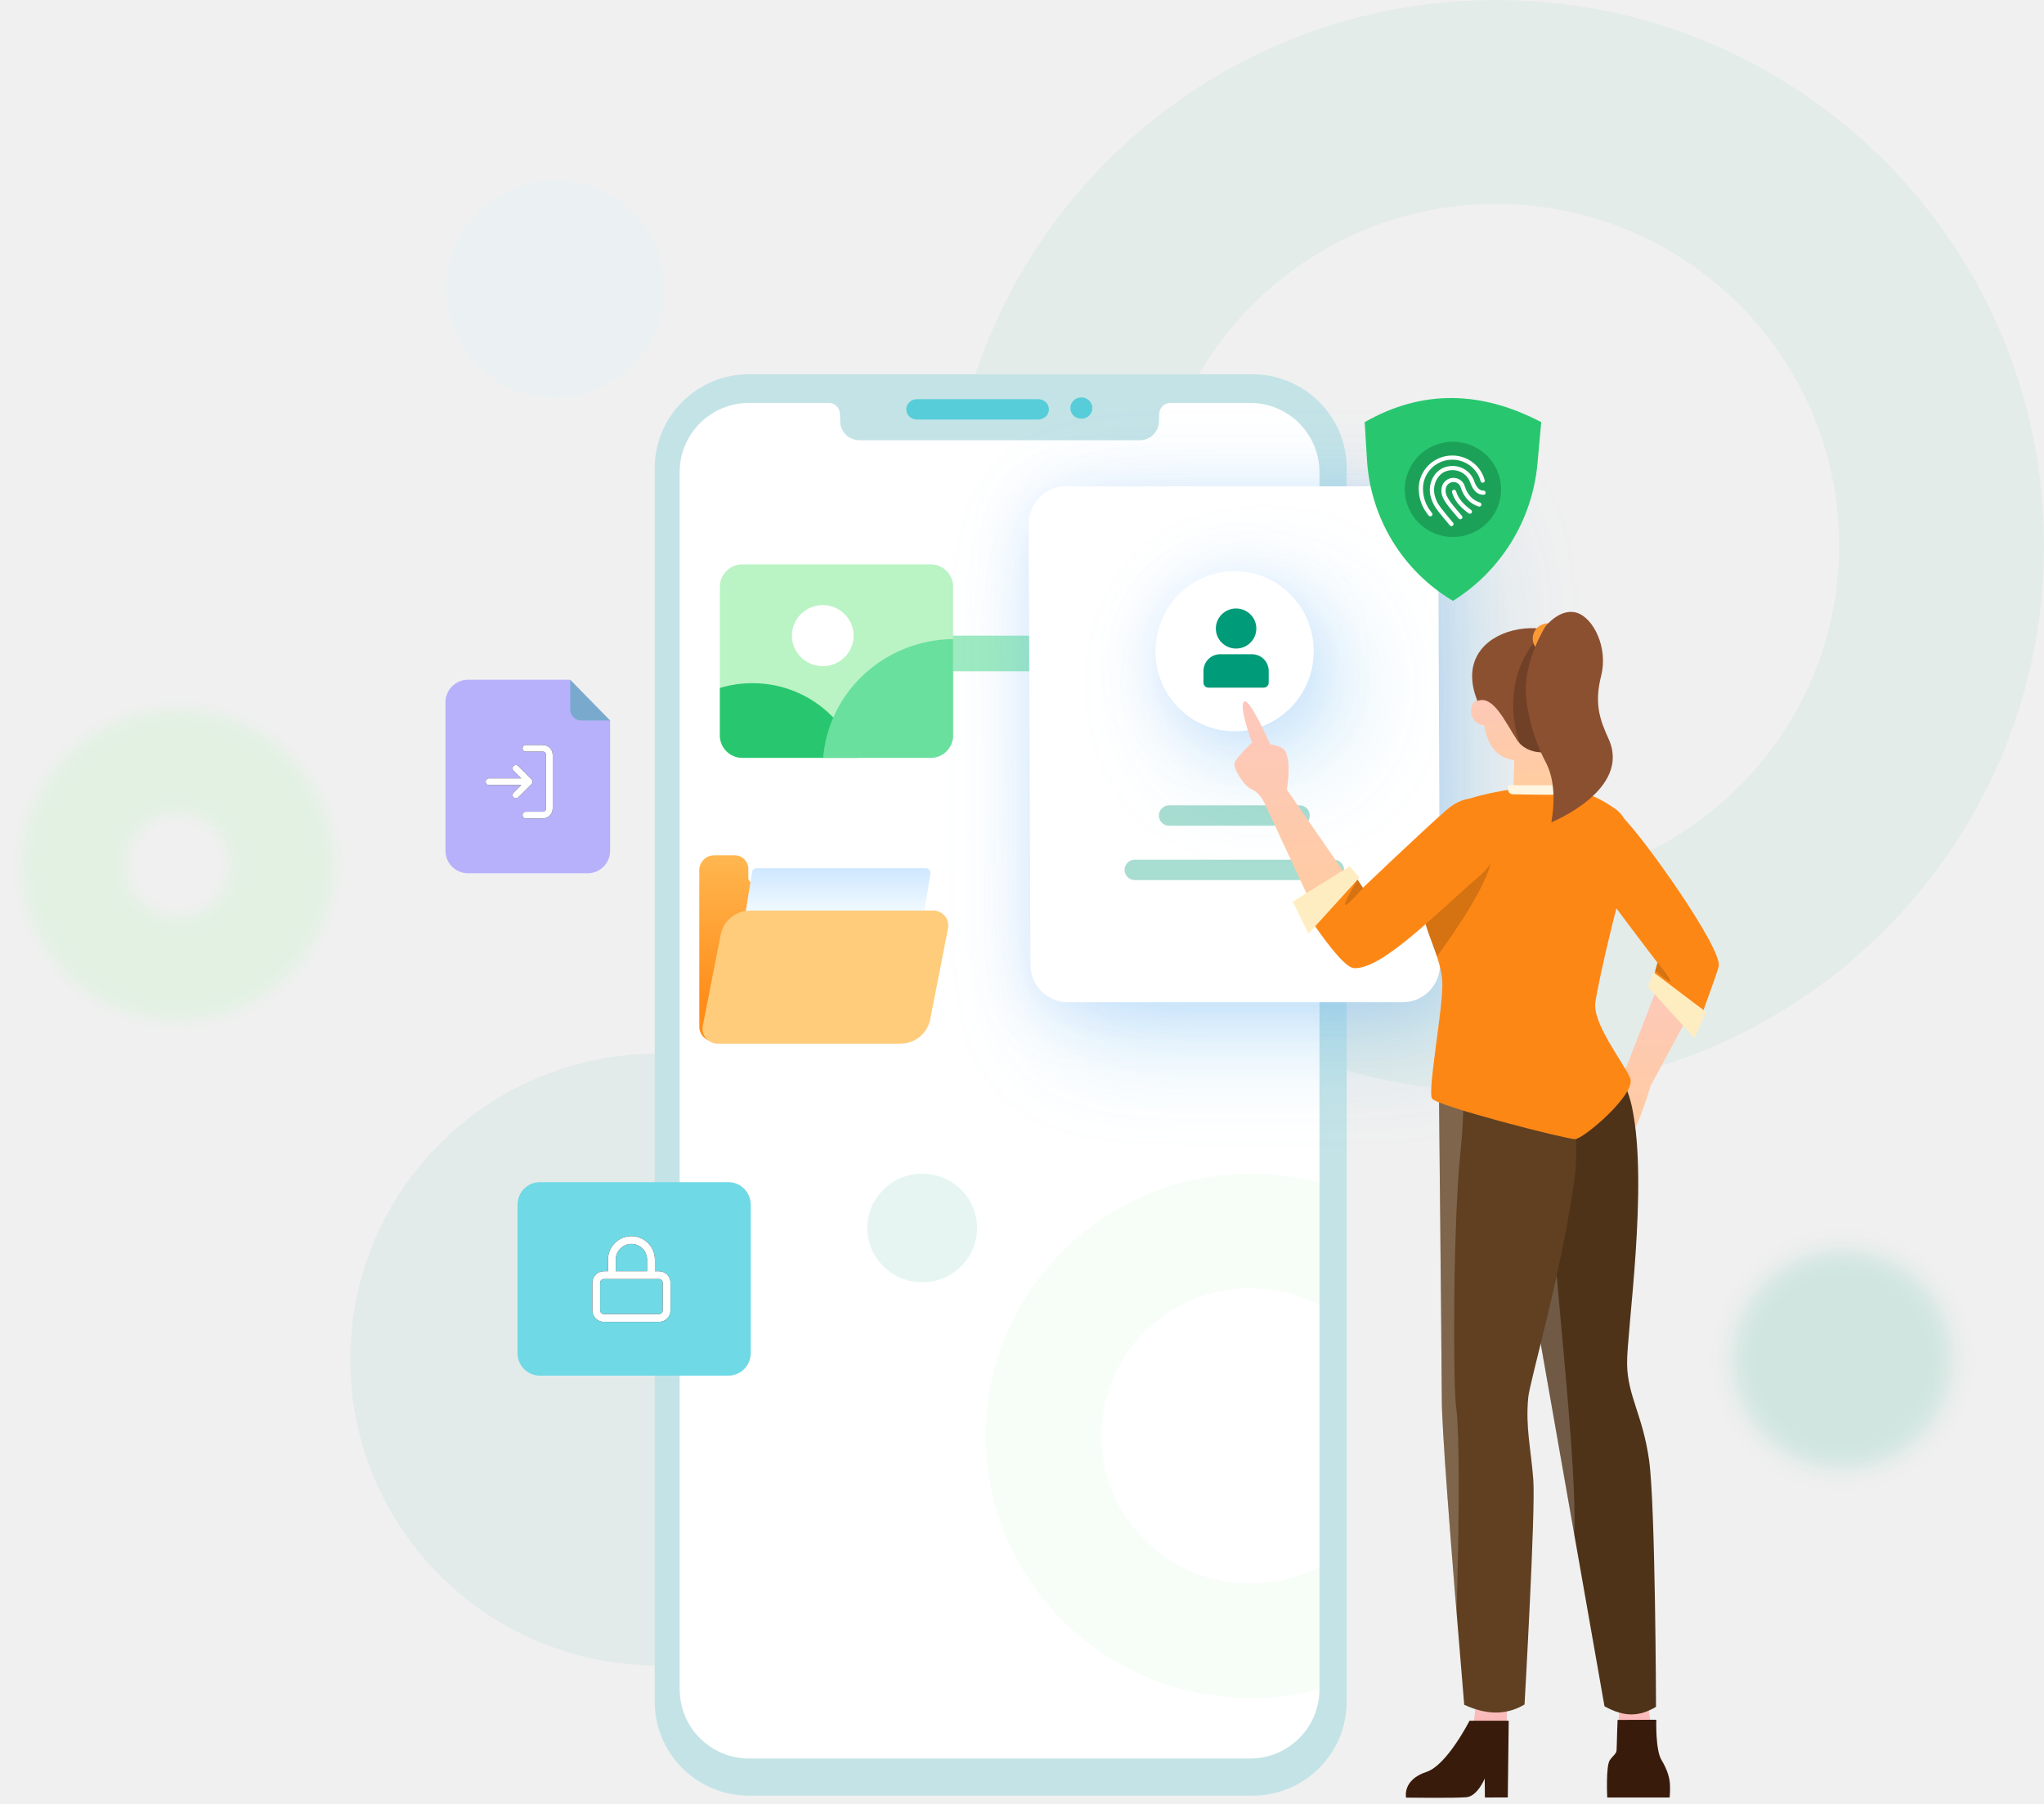
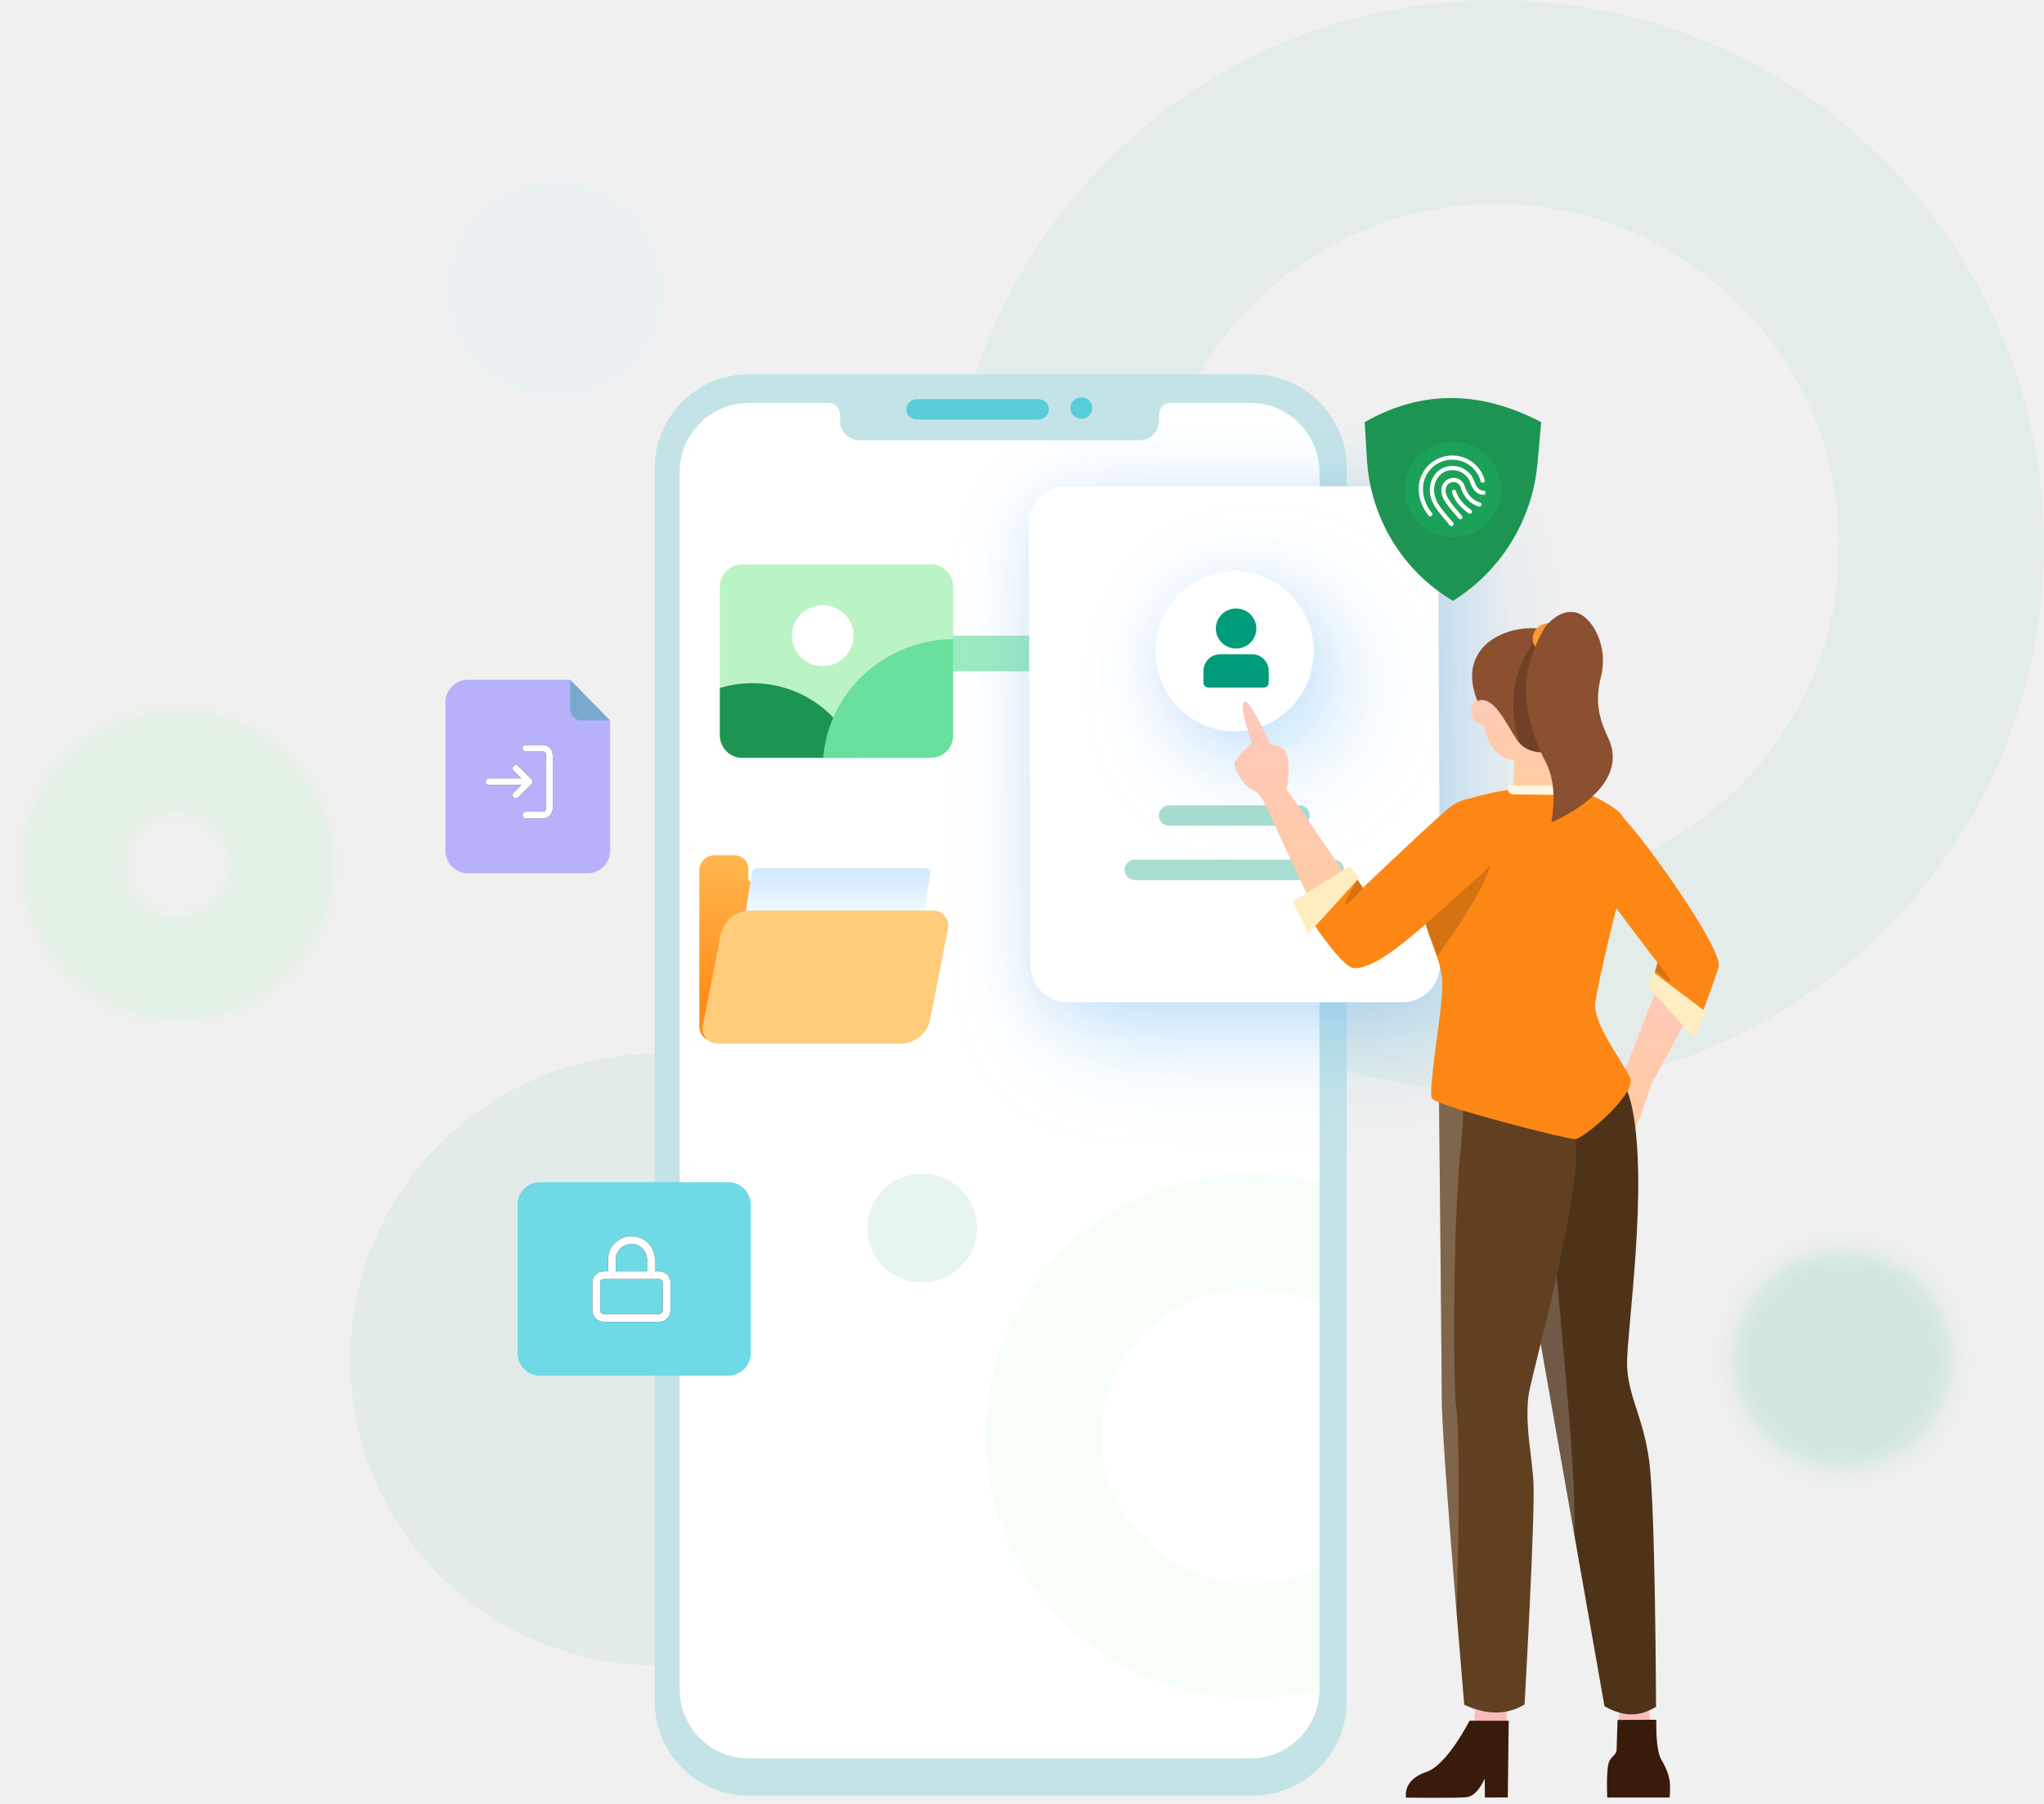
<svg xmlns="http://www.w3.org/2000/svg" xmlns:xlink="http://www.w3.org/1999/xlink" width="546px" height="482px" viewBox="0 0 546 482" version="1.1">
  <defs>
    <filter x="-7.2%" y="-7.3%" width="114.5%" height="114.5%" filterUnits="objectBoundingBox" id="filter-1">
      <feGaussianBlur stdDeviation="2" in="SourceGraphic" />
    </filter>
    <filter x="-15.4%" y="-15.5%" width="130.8%" height="131.0%" filterUnits="objectBoundingBox" id="filter-2">
      <feGaussianBlur stdDeviation="3" in="SourceGraphic" />
    </filter>
    <path d="M18.522,0 L39.813,0 C41.436,5.90080916e-16 42.764,1.29 42.811,2.912 L42.872,4.988 C42.953,7.767 45.229,9.977 48.008,9.977 L122.898,9.977 C125.677,9.977 127.953,7.767 128.034,4.988 L128.094,2.912 C128.142,1.29 129.47,7.42186714e-16 131.093,0 L152.384,0 C162.613,-1.87911363e-15 170.906,8.293 170.906,18.522 L170.906,343.682 C170.906,353.912 162.613,362.204 152.384,362.204 L18.522,362.204 C8.293,362.204 8.35816978e-15,353.912 0,343.682 L0,18.522 C-4.8054561e-15,8.293 8.293,-8.77902741e-15 18.522,0 Z" id="path-3" />
    <linearGradient x1="50%" y1="81.177%" x2="50%" y2="-34.513%" id="linearGradient-5">
      <stop stop-color="#FF8C19" offset="0%" />
      <stop stop-color="#FFC967" offset="100%" />
    </linearGradient>
    <linearGradient x1="62.11%" y1="31.381%" x2="62.11%" y2="-27.478%" id="linearGradient-6">
      <stop stop-color="#F8FDFF" offset="0%" />
      <stop stop-color="#AAD4FF" offset="100%" />
    </linearGradient>
    <path d="M19.69,3.569 L19.69,17.846 C19.69,19.362 18.527,20.522 17.005,20.522 L12.53,20.522 C11.993,20.522 11.635,20.165 11.635,19.63 C11.635,19.095 11.993,18.738 12.53,18.738 L17.005,18.738 C17.542,18.738 17.9,18.381 17.9,17.846 L17.9,3.569 C17.9,3.034 17.542,2.677 17.005,2.677 L12.53,2.677 C11.993,2.677 11.635,2.32 11.635,1.785 C11.635,1.249 11.993,0.892 12.53,0.892 L17.005,0.892 C18.527,0.892 19.69,2.052 19.69,3.569 Z M14.231,11.064 C14.32,10.886 14.32,10.618 14.231,10.35 C14.141,10.261 14.141,10.172 14.052,10.083 L10.472,6.514 C10.114,6.157 9.577,6.157 9.219,6.514 C8.861,6.871 8.861,7.406 9.219,7.763 L11.277,9.815 L2.685,9.815 C2.148,9.815 1.79,10.172 1.79,10.707 C1.79,11.243 2.148,11.6 2.685,11.6 L11.277,11.6 L9.219,13.652 C8.861,14.009 8.861,14.544 9.219,14.901 C9.398,15.079 9.666,15.169 9.845,15.169 C10.024,15.169 10.293,15.079 10.472,14.901 L14.052,11.332 C14.141,11.243 14.231,11.153 14.231,11.064 Z" id="path-7" />
    <path d="M19.839,10.41 L18.795,10.41 L18.795,7.287 C18.795,3.852 15.976,1.041 12.53,1.041 C9.084,1.041 6.265,3.852 6.265,7.287 L6.265,10.41 L5.221,10.41 C3.446,10.41 2.088,11.763 2.088,13.533 L2.088,20.82 C2.088,22.589 3.446,23.943 5.221,23.943 L19.839,23.943 C21.615,23.943 22.972,22.589 22.972,20.82 L22.972,13.533 C22.972,11.763 21.615,10.41 19.839,10.41 Z M8.353,7.287 C8.353,4.997 10.233,3.123 12.53,3.123 C14.827,3.123 16.707,4.997 16.707,7.287 L16.707,10.41 L8.353,10.41 L8.353,7.287 Z M20.884,20.82 C20.884,21.444 20.466,21.861 19.839,21.861 L5.221,21.861 C4.594,21.861 4.177,21.444 4.177,20.82 L4.177,13.533 C4.177,12.908 4.594,12.492 5.221,12.492 L19.839,12.492 C20.466,12.492 20.884,12.908 20.884,13.533 L20.884,20.82 Z" id="path-9" />
    <path d="M6,0 L56.3,0 C59.614,-1.4968968e-15 62.3,2.686 62.3,6 L62.3,45.698 C62.3,49.011 59.614,51.698 56.3,51.698 L6,51.698 C2.686,51.698 -4.82366169e-16,49.011 0,45.698 L0,6 C-1.29399067e-15,2.686 2.686,-2.79460044e-16 6,0 Z" id="path-11" />
    <path d="M10.04,1.03111251e-13 L99.431,1.03111251e-13 C104.938,1.03875937e-13 109.409,4.453 109.431,9.96 L109.901,127.821 C109.923,133.343 105.464,137.838 99.941,137.86 C99.928,137.86 99.914,137.86 99.901,137.86 L10.51,137.86 C5.003,137.86 0.532,133.407 0.51,127.9 L0.04,10.04 C0.018,4.517 4.477,0.022 10,7.94958278e-05 C10.013,2.6498662e-05 10.027,9.95609792e-14 10.04,1.03111251e-13 Z" id="path-13" />
    <filter x="-35.0%" y="-27.2%" width="184.5%" height="167.5%" filterUnits="objectBoundingBox" id="filter-14">
      <feOffset dx="8" dy="9" in="SourceAlpha" result="shadowOffsetOuter1" />
      <feGaussianBlur stdDeviation="14" in="shadowOffsetOuter1" result="shadowBlurOuter1" />
      <feColorMatrix values="0 0 0 0 0.076   0 0 0 0 0.583   0 0 0 0 0.879  0 0 0 0.229 0" type="matrix" in="shadowBlurOuter1" result="shadowMatrixOuter1" />
      <feOffset dx="0" dy="2" in="SourceAlpha" result="shadowOffsetOuter2" />
      <feGaussianBlur stdDeviation="7.5" in="shadowOffsetOuter2" result="shadowBlurOuter2" />
      <feColorMatrix values="0 0 0 0 0.504   0 0 0 0 0.7   0 0 0 0 1  0 0 0 0.234 0" type="matrix" in="shadowBlurOuter2" result="shadowMatrixOuter2" />
      <feMerge>
        <feMergeNode in="shadowMatrixOuter1" />
        <feMergeNode in="shadowMatrixOuter2" />
      </feMerge>
    </filter>
    <ellipse id="path-15" cx="21.141" cy="21.394" rx="21.141" ry="21.394" />
    <filter x="-91.1%" y="-87.6%" width="320.0%" height="317.4%" filterUnits="objectBoundingBox" id="filter-16">
      <feOffset dx="8" dy="9" in="SourceAlpha" result="shadowOffsetOuter1" />
      <feGaussianBlur stdDeviation="14" in="shadowOffsetOuter1" result="shadowBlurOuter1" />
      <feColorMatrix values="0 0 0 0 0.076   0 0 0 0 0.583   0 0 0 0 0.879  0 0 0 0.229 0" type="matrix" in="shadowBlurOuter1" result="shadowMatrixOuter1" />
      <feOffset dx="0" dy="2" in="SourceAlpha" result="shadowOffsetOuter2" />
      <feGaussianBlur stdDeviation="7.5" in="shadowOffsetOuter2" result="shadowBlurOuter2" />
      <feColorMatrix values="0 0 0 0 0.504   0 0 0 0 0.7   0 0 0 0 1  0 0 0 0.234 0" type="matrix" in="shadowBlurOuter2" result="shadowMatrixOuter2" />
      <feMerge>
        <feMergeNode in="shadowMatrixOuter1" />
        <feMergeNode in="shadowMatrixOuter2" />
      </feMerge>
    </filter>
    <linearGradient x1="47.237%" y1="-28.186%" x2="50%" y2="91.05%" id="linearGradient-17">
      <stop stop-color="#FDC6C6" offset="0%" />
      <stop stop-color="#FFCCA1" offset="100%" />
    </linearGradient>
    <linearGradient x1="45.73%" y1="-28.186%" x2="50%" y2="91.05%" id="linearGradient-18">
      <stop stop-color="#FDC6C6" offset="0%" />
      <stop stop-color="#FAB2B2" offset="100%" />
    </linearGradient>
    <linearGradient x1="44.539%" y1="-28.186%" x2="50%" y2="91.05%" id="linearGradient-19">
      <stop stop-color="#FDC6C6" offset="0%" />
      <stop stop-color="#FAB2B2" offset="100%" />
    </linearGradient>
    <linearGradient x1="44.055%" y1="-28.186%" x2="50%" y2="91.05%" id="linearGradient-20">
      <stop stop-color="#FDC6C6" offset="0%" />
      <stop stop-color="#FFCCA1" offset="100%" />
    </linearGradient>
    <linearGradient x1="47.831%" y1="-28.186%" x2="50%" y2="91.05%" id="linearGradient-21">
      <stop stop-color="#FDC6C6" offset="0%" />
      <stop stop-color="#FFCCA1" offset="100%" />
    </linearGradient>
  </defs>
  <g id="📝-Pages-New" stroke="none" stroke-width="1" fill="none" fill-rule="evenodd">
    <g id="Not-Authorized" transform="translate(-444, -309)">
      <g id="Illustration" transform="translate(450, 309)">
        <g id="Shape">
          <path d="M393.598,0 C474.454,0 540,65.259 540,145.76 C540,226.261 474.454,291.52 393.598,291.52 C312.742,291.52 247.196,226.261 247.196,145.76 C247.196,65.259 312.742,0 393.598,0 Z M393.598,54.49 C342.969,54.49 301.926,95.353 301.926,145.76 C301.926,196.167 342.969,237.031 393.598,237.031 C444.227,237.031 485.27,196.167 485.27,145.76 C485.27,95.353 444.227,54.49 393.598,54.49 Z" id="Oval" fill="#009B78" fill-rule="nonzero" opacity="0.053" />
          <path d="M41.503,189.806 C64.425,189.806 83.007,208.306 83.007,231.128 C83.007,253.949 64.425,272.449 41.503,272.449 C18.582,272.449 0,253.949 0,231.128 C0,208.306 18.582,189.806 41.503,189.806 Z M41.503,217.051 C33.695,217.051 27.365,223.353 27.365,231.128 C27.365,238.902 33.695,245.204 41.503,245.204 C49.312,245.204 55.642,238.902 55.642,231.128 C55.642,223.353 49.312,217.051 41.503,217.051 Z" id="Oval" fill="#8BF78F" fill-rule="nonzero" opacity="0.141" filter="url(#filter-1)" />
          <ellipse id="Oval" fill-opacity="0.061" fill="#009B78" cx="169.662" cy="363.265" rx="82.095" ry="81.735" />
          <ellipse id="Oval" fill="#CEF5FF" opacity="0.141" cx="142.297" cy="77.194" rx="29.189" ry="29.061" />
          <ellipse id="Oval" fill-opacity="0.136" fill="#009B78" filter="url(#filter-2)" cx="486.182" cy="363.265" rx="29.189" ry="29.061" />
        </g>
        <g id="File-Organizer" transform="translate(113, 100)">
          <g id="Phone3" transform="translate(55.88661, 0)">
            <path d="M25.137,0 L159.708,0 C173.591,-2.55022564e-15 184.845,11.254 184.845,25.137 L184.845,354.641 C184.845,368.523 173.591,379.778 159.708,379.778 L25.137,379.778 C11.254,379.778 2.9341734e-15,368.523 -2.60392312e-14,354.641 L-2.60392312e-14,25.137 C-3.4844809e-14,11.254 11.254,2.55022564e-15 25.137,0 Z" id="Rectangle" fill="#C4E3E7" />
            <g id="Group-48" transform="translate(6.66654, 7.653065)">
              <mask id="mask-4" fill="white">
                <use xlink:href="#path-3" />
              </mask>
              <use id="Rectangle" fill="#FFFFFF" xlink:href="#path-3" />
              <ellipse id="Oval" fill="#009B78" opacity="0.099" mask="url(#mask-4)" cx="64.795" cy="220.451" rx="14.659" ry="14.512" />
              <path d="M152.519,205.94 C191.606,205.94 223.293,237.309 223.293,276.004 C223.293,314.699 191.606,346.068 152.519,346.068 C113.431,346.068 81.744,314.699 81.744,276.004 C81.744,237.309 113.431,205.94 152.519,205.94 Z M152.519,236.55 C130.508,236.55 112.665,254.214 112.665,276.004 C112.665,297.793 130.508,315.457 152.519,315.457 C174.529,315.457 192.372,297.793 192.372,276.004 C192.372,254.214 174.529,236.55 152.519,236.55 Z" id="Oval" fill="#C8F5D0" opacity="0.141" mask="url(#mask-4)" />
              <path d="M25.58,62.184 L146.612,62.184 C149.242,62.184 151.373,64.316 151.373,66.946 C151.373,69.575 149.242,71.707 146.612,71.707 L25.58,71.707 C22.951,71.707 20.819,69.575 20.819,66.946 C20.819,64.316 22.951,62.184 25.58,62.184 Z" id="Rectangle" fill-opacity="0.642" fill="#68DE9E" mask="url(#mask-4)" />
            </g>
            <path d="M102.442,6.649 C104.023,6.649 105.305,7.867 105.305,9.37 C105.305,10.839 104.079,12.036 102.547,12.089 L102.442,12.091 L70.068,12.091 C68.487,12.091 67.205,10.872 67.205,9.37 C67.205,7.9 68.43,6.703 69.963,6.651 L70.068,6.649 L102.442,6.649 Z" id="Path" fill="#56CDD9" fill-rule="nonzero" />
            <path d="M114.044,6.195 C115.625,6.195 116.907,7.464 116.907,9.03 C116.907,10.56 115.682,11.807 114.149,11.862 L114.044,11.864 L113.894,11.864 C112.313,11.864 111.031,10.595 111.031,9.03 C111.031,7.499 112.256,6.252 113.789,6.197 L113.894,6.195 L114.044,6.195 Z" id="Path" fill="#56CDD9" fill-rule="nonzero" />
          </g>
          <g id="Group-37" transform="translate(67.79688, 127.8836)">
            <path d="M4,0.64 L9.445,0.64 C11.462,0.64 13.097,2.275 13.097,4.292 L13.097,6.725 C13.097,7.398 13.643,7.944 14.316,7.944 L55.484,7.944 C57.693,7.944 59.484,9.735 59.484,11.944 L59.484,46.403 C59.484,48.613 57.693,50.403 55.484,50.403 L4,50.403 C1.791,50.403 6.42046992e-16,48.613 0,46.403 L0,4.64 C-2.705415e-16,2.431 1.791,0.64 4,0.64 Z" id="Rectangle" fill="url(#linearGradient-5)" />
            <path d="M15.3,4.096 L60.53,4.096 C61.203,4.096 61.749,4.642 61.749,5.315 C61.749,5.38 61.744,5.445 61.734,5.509 L54.944,47.65 C54.848,48.241 54.338,48.676 53.74,48.676 L8.51,48.676 C7.837,48.676 7.291,48.13 7.291,47.456 C7.291,47.391 7.296,47.326 7.307,47.262 L14.097,5.121 C14.192,4.53 14.702,4.096 15.3,4.096 Z" id="Rectangle" fill="url(#linearGradient-6)" />
            <path d="M66.445,20.188 L61.669,44.507 C60.932,48.259 57.642,50.965 53.819,50.965 L4.862,50.965 C2.653,50.965 0.862,49.174 0.862,46.965 C0.862,46.706 0.887,46.448 0.937,46.194 L5.713,21.875 C6.45,18.123 9.739,15.417 13.563,15.417 L62.52,15.417 C64.729,15.417 66.52,17.208 66.52,19.417 C66.52,19.676 66.495,19.934 66.445,20.188 Z" id="Rectangle" fill="#FFCC7B" />
          </g>
          <g id="Group-28" transform="translate(0, 81.62785)">
            <path d="M6,0 L33.316,0 L33.316,0 L43.976,10.884 L43.976,45.698 C43.976,49.011 41.29,51.698 37.976,51.698 L6,51.698 C2.686,51.698 4.05812251e-16,49.011 0,45.698 L0,6 C-4.05812251e-16,2.686 2.686,6.08718376e-16 6,0 Z" id="Rectangle" fill="#B7B1FB" />
            <g id="Icon" transform="translate(8.950131, 16.52257)">
              <mask id="mask-8" fill="white">
                <use xlink:href="#path-7" />
              </mask>
              <use id="Mask" fill="#000000" fill-rule="nonzero" xlink:href="#path-7" />
              <g id="Group" mask="url(#mask-8)" fill="#FFFFFF">
                <g id="Icon-Color">
                  <rect id="🎨-Icon-Color" x="0" y="0" width="21.48" height="21.415" />
                </g>
              </g>
            </g>
            <path d="M43.976,10.884 L36.316,10.884 C34.659,10.884 33.316,9.541 33.316,7.884 L33.316,0 L33.316,0 L43.976,10.884 Z" id="Path" fill="#009B78" fill-rule="nonzero" opacity="0.34" />
          </g>
          <g id="Group" transform="translate(19.23965, 215.8603)">
            <path d="M6,0 L56.3,0 C59.614,-4.44006117e-15 62.3,2.686 62.3,6 L62.3,45.698 C62.3,49.011 59.614,51.698 56.3,51.698 L6,51.698 C2.686,51.698 1.29399067e-15,49.011 0,45.698 L0,6 C4.82366169e-16,2.686 2.686,-2.79460044e-16 6,0 Z" id="Rectangle" fill="#6FD9E6" />
            <g transform="translate(17.90026, 13.38415)" id="Icon">
              <mask id="mask-10" fill="white">
                <use xlink:href="#path-9" />
              </mask>
              <use id="Mask" fill="#000000" fill-rule="nonzero" xlink:href="#path-9" />
              <g id="Group" mask="url(#mask-10)" fill="#FFFFFF">
                <g id="Icon-Color">
                  <rect id="🎨-Icon-Color" x="0" y="0" width="25.06" height="24.984" />
                </g>
              </g>
            </g>
          </g>
          <g id="Group-34" transform="translate(73.29392, 50.79066)">
            <mask id="mask-12" fill="white">
              <use xlink:href="#path-11" />
            </mask>
            <use id="Rectangle" fill="#BAF3C4" fill-rule="nonzero" xlink:href="#path-11" />
            <ellipse id="Oval" fill="#FFFFFF" mask="url(#mask-12)" cx="27.485" cy="19.046" rx="8.246" ry="8.163" />
-             <ellipse id="Oval" fill="#28C76F" mask="url(#mask-12)" cx="8.704" cy="61.221" rx="29.776" ry="29.477" />
+             <ellipse id="Oval" fill="#1E9453" mask="url(#mask-12)" cx="8.704" cy="61.221" rx="29.776" ry="29.477" />
            <ellipse id="Oval" fill="#69E09E" mask="url(#mask-12)" cx="62.758" cy="54.419" rx="35.273" ry="34.465" />
          </g>
          <g id="Group-23" transform="translate(155.7496, 29.93021)">
            <g id="Rectangle">
              <use fill="black" fill-opacity="1" filter="url(#filter-14)" xlink:href="#path-13" />
              <use fill="#FFFFFF" fill-rule="evenodd" xlink:href="#path-13" />
            </g>
            <path d="M37.536,85.256 L72.405,85.256 C73.908,85.256 75.126,86.474 75.126,87.977 C75.126,89.479 73.908,90.698 72.405,90.698 L37.536,90.698 C36.033,90.698 34.815,89.479 34.815,87.977 C34.815,86.474 36.033,85.256 37.536,85.256 Z" id="Rectangle" fill="#009B78" fill-rule="nonzero" opacity="0.34" />
            <path d="M28.374,99.767 L81.567,99.767 C83.07,99.767 84.288,100.986 84.288,102.488 C84.288,103.991 83.07,105.209 81.567,105.209 L28.374,105.209 C26.871,105.209 25.653,103.991 25.653,102.488 C25.653,100.986 26.871,99.767 28.374,99.767 Z" id="Rectangle" fill="#009B78" fill-rule="nonzero" opacity="0.34" />
            <g id="Icon8" transform="translate(33.89844, 22.6744)">
              <g id="Oval">
                <use fill="black" fill-opacity="1" filter="url(#filter-16)" xlink:href="#path-15" />
                <use fill="#FFFFFF" fill-rule="evenodd" xlink:href="#path-15" />
              </g>
              <g id="Group-70" transform="translate(12.82644, 9.976738)" fill="#009B78">
                <path d="M12.964,12.223 C15.428,12.223 17.426,14.221 17.426,16.684 L17.426,19.834 C17.426,20.559 16.838,21.146 16.114,21.146 L1.312,21.146 C0.587,21.146 4.0466296e-12,20.559 4.04654088e-12,19.834 L4.04654088e-12,16.684 C4.04623913e-12,14.221 1.997,12.223 4.461,12.223 L12.964,12.223 Z M8.713,9.70779013e-13 C11.7,9.70779013e-13 14.121,2.397 14.121,5.354 C14.121,8.31 11.7,10.707 8.713,10.707 C5.726,10.707 3.305,8.31 3.305,5.354 C3.305,2.397 5.726,9.70779013e-13 8.713,9.70779013e-13 Z" id="Combined-Shape" />
              </g>
            </g>
          </g>
          <g id="Wom3.5" transform="translate(210.72, 63.48833)">
            <g id="RArm" transform="translate(91.27213, 52.02436)">
              <path d="M13.589,69.931 C13.589,69.931 3.859,80.464 4.535,81.413 C5.212,82.368 10.254,79.818 10.254,79.818 C10.254,79.818 4.347,90.666 5.712,91.408 C7.075,92.15 13.762,90.174 15.729,87.9 C17.696,85.627 20.351,74.517 20.351,74.517 L34.469,44.885 L22.989,41.583 L13.589,69.931 Z" id="Path" fill="url(#linearGradient-17)" transform="translate(19.48525, 66.57517) rotate(2.866471) translate(-19.48525, -66.57517) " />
              <path d="M2.966,16.229 C7.269,22.847 21.752,41.708 21.752,41.708 C21.752,41.708 21.4,42.962 20.697,45.471 L34.006,54.504 C36.527,47.61 37.897,43.678 38.116,42.708 C39.198,37.909 17.331,7.285 12.435,2.86 C4.726,-4.108 -3.609,6.115 2.966,16.229 Z" id="Path" fill="#FD8715" />
              <path d="M25.214,46.715 C25.379,46.395 24.232,44.704 21.773,41.64 L21.148,43.875 C23.693,46.088 25.048,47.034 25.214,46.715 Z" id="Path" fill-opacity="0.16" fill="#000000" />
              <polygon id="Path-70" fill="#FFEDC2" points="20.614 44.208 34.754 54.898 31.603 61.811 19.24 48.198" />
            </g>
            <g id="RLeg" transform="translate(67.4886, 111.1149)">
              <polygon id="Path" fill="url(#linearGradient-18)" points="35.472 179.674 34.686 192.922 44.754 193.181 42.862 179.674" />
              <path d="M35.718,184.893 C35.718,184.893 36,192.871 34.331,195.656 C32.652,198.442 32.143,200.601 32.069,202.267 C31.989,204.052 32.16,205.67 32.16,205.67 L48.824,205.67 C48.824,205.67 49.241,197.277 48.137,195.694 C47.034,194.111 46.31,194.084 46.31,192.685 C46.301,191.287 46.062,184.946 46.062,184.946 L35.718,184.893 Z" id="Path" fill="#391B0B" transform="translate(40.47459, 195.2817) scale(-1, 1) translate(-40.47459, -195.2817) " />
              <path d="M0,2.811 L26.118,-1.03111251e-13 L26.502,0.353 C28.363,2.109 36.453,10.263 38.777,21.409 C43.166,42.451 37.293,81.314 37.422,89.836 C37.546,98.358 41.614,103.5 43.305,115.549 C44.995,127.599 45.155,181.449 45.155,181.449 C40.673,184.078 36.729,184.266 31.385,181.291 L0,2.811 Z" id="Path" fill="#4E3319" />
              <path d="M23.33,135.481 L6.9980434e-14,2.811 L14.522,1.248 C15.169,47.337 24.199,109.638 23.33,135.481 Z" id="Path" fill-opacity="0.192" fill="#FFFFFF" />
            </g>
            <g id="LLeg" transform="translate(45.20709, 114.7656)">
              <path d="M27.631,174.631 L19.046,174.768 C19.422,180.65 18.51,184.587 16.309,186.579 L16.128,186.736 C12.143,190.043 27.519,188.849 27.519,188.849 L27.631,174.631 Z" id="Path" fill="url(#linearGradient-19)" />
              <path d="M0.602,181.508 L0.849,202.012 L6.962,202.017 L7.015,196.964 C7.015,196.964 8.944,201.675 11.891,201.947 C14.847,202.219 28.018,202.052 28.018,202.052 C28.018,202.052 29.113,197.322 22.556,195.174 C17.103,193.389 11.073,181.508 11.073,181.508 L0.602,181.508 Z" id="Path" fill="#391B0B" transform="translate(14.34422, 191.8053) scale(-1, 1) translate(-14.34422, -191.8053) " />
              <path d="M9.326,0.984 L38.654,0 L38.873,0.402 C40.296,3.074 48.094,18.718 45.686,36.501 C42.306,61.461 33.715,90.723 33.294,95.193 C32.544,103.163 34.044,108.933 34.659,117.165 C35.274,125.397 32.314,177.168 32.314,177.168 C27.962,179.76 22.783,180.268 16.199,177.246 C12.237,130.366 10.241,103.216 10.212,95.796 C10.168,84.668 9.326,0.984 9.326,0.984 Z" id="Path" fill="#604021" />
              <path d="M15.361,27.982 L15.166,29.831 C13.212,49.332 13.226,90.745 13.983,97.132 L14.087,97.955 C14.927,105.162 14.954,123.459 14.169,152.847 L13.147,140.166 C11.211,115.764 10.232,100.975 10.212,95.796 L10.176,90.437 C10.008,68.768 9.326,0.984 9.326,0.984 L15.511,0.777 C16.172,11.477 16.122,20.545 15.361,27.982 Z" id="Path" fill-opacity="0.192" fill="#FFFFFF" />
            </g>
            <g id="Head" transform="translate(63.09571, 3.054825)">
              <path d="M2.621,20.265 C-0.988,20.656 -0.732,26.936 3.661,27.264 C4.558,33.319 7.761,36.203 11.664,36.537 L11.448,45.695 L28.716,45.685 C28.716,45.685 23.853,39.215 24.095,30.359 C24.338,21.502 23.933,13.182 23.933,13.182 L1.567,13.579 L2.621,20.265 Z" id="Path" fill="url(#linearGradient-20)" />
              <path d="M29.105,20.735 C24.902,19.09 21.797,26.174 18.581,31.098 C15.365,36.022 7.033,35.186 5.885,31.098 C1.538,22.146 -2.209,9.976 2.864,8.977 C3.578,-3.962 37.786,-0.907 29.105,20.735 Z" id="Path" fill="#8B5030" transform="translate(15.47015, 17.88746) scale(-1, 1) translate(-15.47015, -17.88746) " />
              <path d="M25.564,4.08 C27.029,5.312 27.964,6.948 28.076,8.977 C33.149,9.976 29.403,22.146 25.055,31.098 C23.987,34.899 16.707,35.889 13.106,32.049 C9.822,22.309 11.225,11.419 17.865,4.081 L17.865,4.081 Z" id="Combined-Shape" fill-opacity="0.199" fill="#000000" />
              <ellipse id="Oval" fill="#FB9934" cx="20.734" cy="4.081" rx="4.123" ry="4.081" />
            </g>
            <g id="Body" transform="translate(50.52598, 45.84286)">
              <path d="M44.73,4.681 C48.583,10.283 55.003,29.298 55.367,33.575 C55.778,38.51 50.434,46.37 50.346,53.513 C50.268,60.657 54.332,82.167 53.111,84.177 C51.899,86.186 17.166,95.082 14.9,95.035 C12.643,94.986 -1.603,82.878 0.184,78.694 C1.982,74.51 10.324,64.112 9.474,58.41 C8.634,52.71 3.755,31.668 1.333,24.507 C-1.08,17.345 -0.276,9.826 4.228,6.744 C6.456,5.22 12.402,0.888 22.991,0.907 C33.58,0.927 44.431,4.246 44.73,4.681 Z" id="Path" fill="#FD8715" transform="translate(27.69486, 47.97133) scale(-1, 1) translate(-27.69486, -47.97133) " />
              <path d="M22.616,0.498 C22.319,2.104 22.82,2.907 24.121,2.907 C26.072,2.907 39.156,3.334 40.928,2.572 C42.11,2.064 42.523,1.373 42.169,0.498 L22.616,0.498 Z" id="Path-68" fill="#FFF6E1" />
              <path d="M5.068,16.798 L5.187,16.738 C12.321,13.213 16.607,13.057 18.044,16.271 C19.9,20.426 15.085,30.411 3.597,46.224 C2.019,41.428 -0.25,36.855 0.022,33.575 C0.233,31.1 2.472,23.689 5.068,16.798 Z" id="Path" fill-opacity="0.16" fill="#000000" />
            </g>
            <g id="LArm" transform="translate(0, 23.91528)">
              <path d="M8.001,27.046 C8.001,27.046 6.716,24.284 4.695,23.537 C2.676,22.789 -0.414,17.839 0.064,16.402 C0.541,14.965 4.72,10.978 4.72,10.978 C4.72,10.978 1.026,1.163 2.662,0.055 C4.108,-0.924 9.579,11.439 9.579,11.439 C9.579,11.439 12.795,11.919 13.537,13.183 C15.408,16.37 13.994,23.537 13.994,23.537 L32.982,51.005 L24.27,62.064 L8.001,27.046 Z" id="Path" fill="url(#linearGradient-21)" />
              <path d="M56.473,29.176 C50.051,34.824 34.344,49.807 34.344,49.807 C34.344,49.807 33.566,48.627 32.01,46.267 L20.263,58.175 C26.171,66.85 30.086,71.217 32.01,71.278 C39.528,71.514 53,57.462 65.664,46.489 C77.02,36.65 68.444,18.648 56.473,29.176 Z" id="Path" fill="#FD8715" />
              <path d="M34.391,49.825 C31.453,53.188 29.863,54.686 29.621,54.32 C29.378,53.953 30.486,51.725 32.944,47.637 L34.391,49.825 Z" id="Path" fill-opacity="0.16" fill="#000000" />
              <polygon id="Path-69" fill="#FFEDC2" points="33.416 47.069 19.792 62.064 15.595 53.507 30.824 44.046" />
            </g>
            <path d="M95.828,3.888 C95.828,3.888 91.97,-1.087 87.515,0.218 C83.06,1.523 79.031,9.524 80.944,17.044 C82.848,24.565 81.278,28.855 78.968,33.924 C72.764,47.559 94.244,56.216 94.244,56.216 C93.127,49.48 93.655,44.079 95.828,40.012 C99.185,33.729 101.092,25.671 101.092,20.741 C101.092,12.167 95.828,3.888 95.828,3.888 Z" id="Path" fill="#8B5030" transform="translate(89.46754, 28.10802) scale(-1, 1) translate(-89.46754, -28.10802) " />
          </g>
          <g id="Group-39" transform="translate(245.5346, 6.348833)">
-             <path d="M0,6.445 C15.521,-2.409 31.255,-1.884 47.165,6.445 L46.161,17.509 C44.792,32.598 36.436,46.176 23.582,54.198 L23.582,54.198 L23.582,54.198 C10.171,46.232 1.573,32.144 0.62,16.575 L0,6.445 L0,6.445 Z" id="Rectangle" fill="#28C76F" />
+             <path d="M0,6.445 C15.521,-2.409 31.255,-1.884 47.165,6.445 L46.161,17.509 C44.792,32.598 36.436,46.176 23.582,54.198 L23.582,54.198 L23.582,54.198 C10.171,46.232 1.573,32.144 0.62,16.575 L0,6.445 L0,6.445 Z" id="Rectangle" fill="#1E9453" />
            <ellipse id="Oval" fill="#1CA258" cx="23.582" cy="24.407" rx="12.863" ry="12.734" />
            <g id="Group-40" transform="translate(13.93501, 14.85627)" fill="#FFFFFF">
              <path d="M9.464,0.504 C13.555,0.504 17.096,3.234 18.124,7.083 C18.203,7.381 18.024,7.686 17.723,7.764 C17.423,7.843 17.115,7.666 17.035,7.368 C16.138,4.005 13.041,1.618 9.464,1.618 C5.139,1.618 1.635,5.076 1.635,9.34 C1.635,11.747 2.432,13.91 4.036,15.851 C4.233,16.089 4.198,16.44 3.957,16.635 C3.717,16.83 3.362,16.795 3.165,16.557 C1.398,14.419 0.509,12.007 0.509,9.34 C0.509,4.46 4.519,0.504 9.464,0.504 Z" id="Path" />
              <path d="M9.941,2.895 C13.305,2.905 16.045,5.51 16.155,8.798 L16.159,8.985 C16.165,10.823 16.685,11.833 17.683,12.163 C17.978,12.26 18.139,12.576 18.043,12.868 C17.947,13.16 17.629,13.318 17.334,13.221 C15.847,12.729 15.093,11.347 15.038,9.206 L15.035,8.981 C15.026,6.227 12.756,4.019 9.944,4.01 C7.413,4.002 5.261,6.315 4.965,8.905 C4.907,9.409 4.894,9.875 4.923,10.338 L4.954,10.741 C5.079,12.02 5.45,13.076 7.201,17.626 C7.312,17.915 7.167,18.236 6.877,18.344 C6.587,18.453 6.262,18.307 6.151,18.018 L5.216,15.568 C4.1,12.604 3.895,11.798 3.807,10.493 L3.801,10.401 C3.767,9.871 3.783,9.34 3.848,8.773 C4.204,5.661 6.786,2.885 9.941,2.895 Z" id="Path" transform="translate(10.92731, 10.63736) rotate(-19) translate(-10.92731, -10.63736) " />
              <path d="M10.542,5.948 C12.285,5.954 13.724,7.378 13.675,9.098 C13.603,11.576 14.412,13.409 16.106,14.66 C16.356,14.844 16.409,15.194 16.224,15.44 C16.04,15.687 15.688,15.737 15.438,15.553 C13.434,14.073 12.469,11.887 12.551,9.059 C12.582,7.978 11.662,7.067 10.546,7.064 C9.357,7.06 8.48,7.895 8.291,9.386 C8.195,10.143 8.447,11.307 9.009,12.904 L9.105,13.174 C9.185,13.395 9.27,13.623 9.364,13.867 L10.384,16.459 C10.494,16.747 10.348,17.068 10.058,17.176 C9.767,17.283 9.443,17.136 9.333,16.848 L8.515,14.778 L8.312,14.256 C8.217,14.006 8.129,13.773 8.047,13.545 L7.852,12.991 C7.302,11.375 7.058,10.167 7.176,9.24 C7.433,7.212 8.766,5.943 10.542,5.948 Z" id="Path" transform="translate(11.74056, 11.57967) rotate(-19) translate(-11.74056, -11.57967) " />
              <path d="M9.775,9.68 C10.073,9.59 10.387,9.755 10.478,10.049 C11.085,12.01 12.273,13.401 14.507,15.061 C14.756,15.246 14.806,15.595 14.619,15.841 C14.433,16.087 14.08,16.137 13.831,15.952 C11.424,14.163 10.091,12.603 9.402,10.376 C9.311,10.082 9.478,9.77 9.775,9.68 Z" id="Path" />
            </g>
          </g>
        </g>
      </g>
    </g>
  </g>
</svg>
